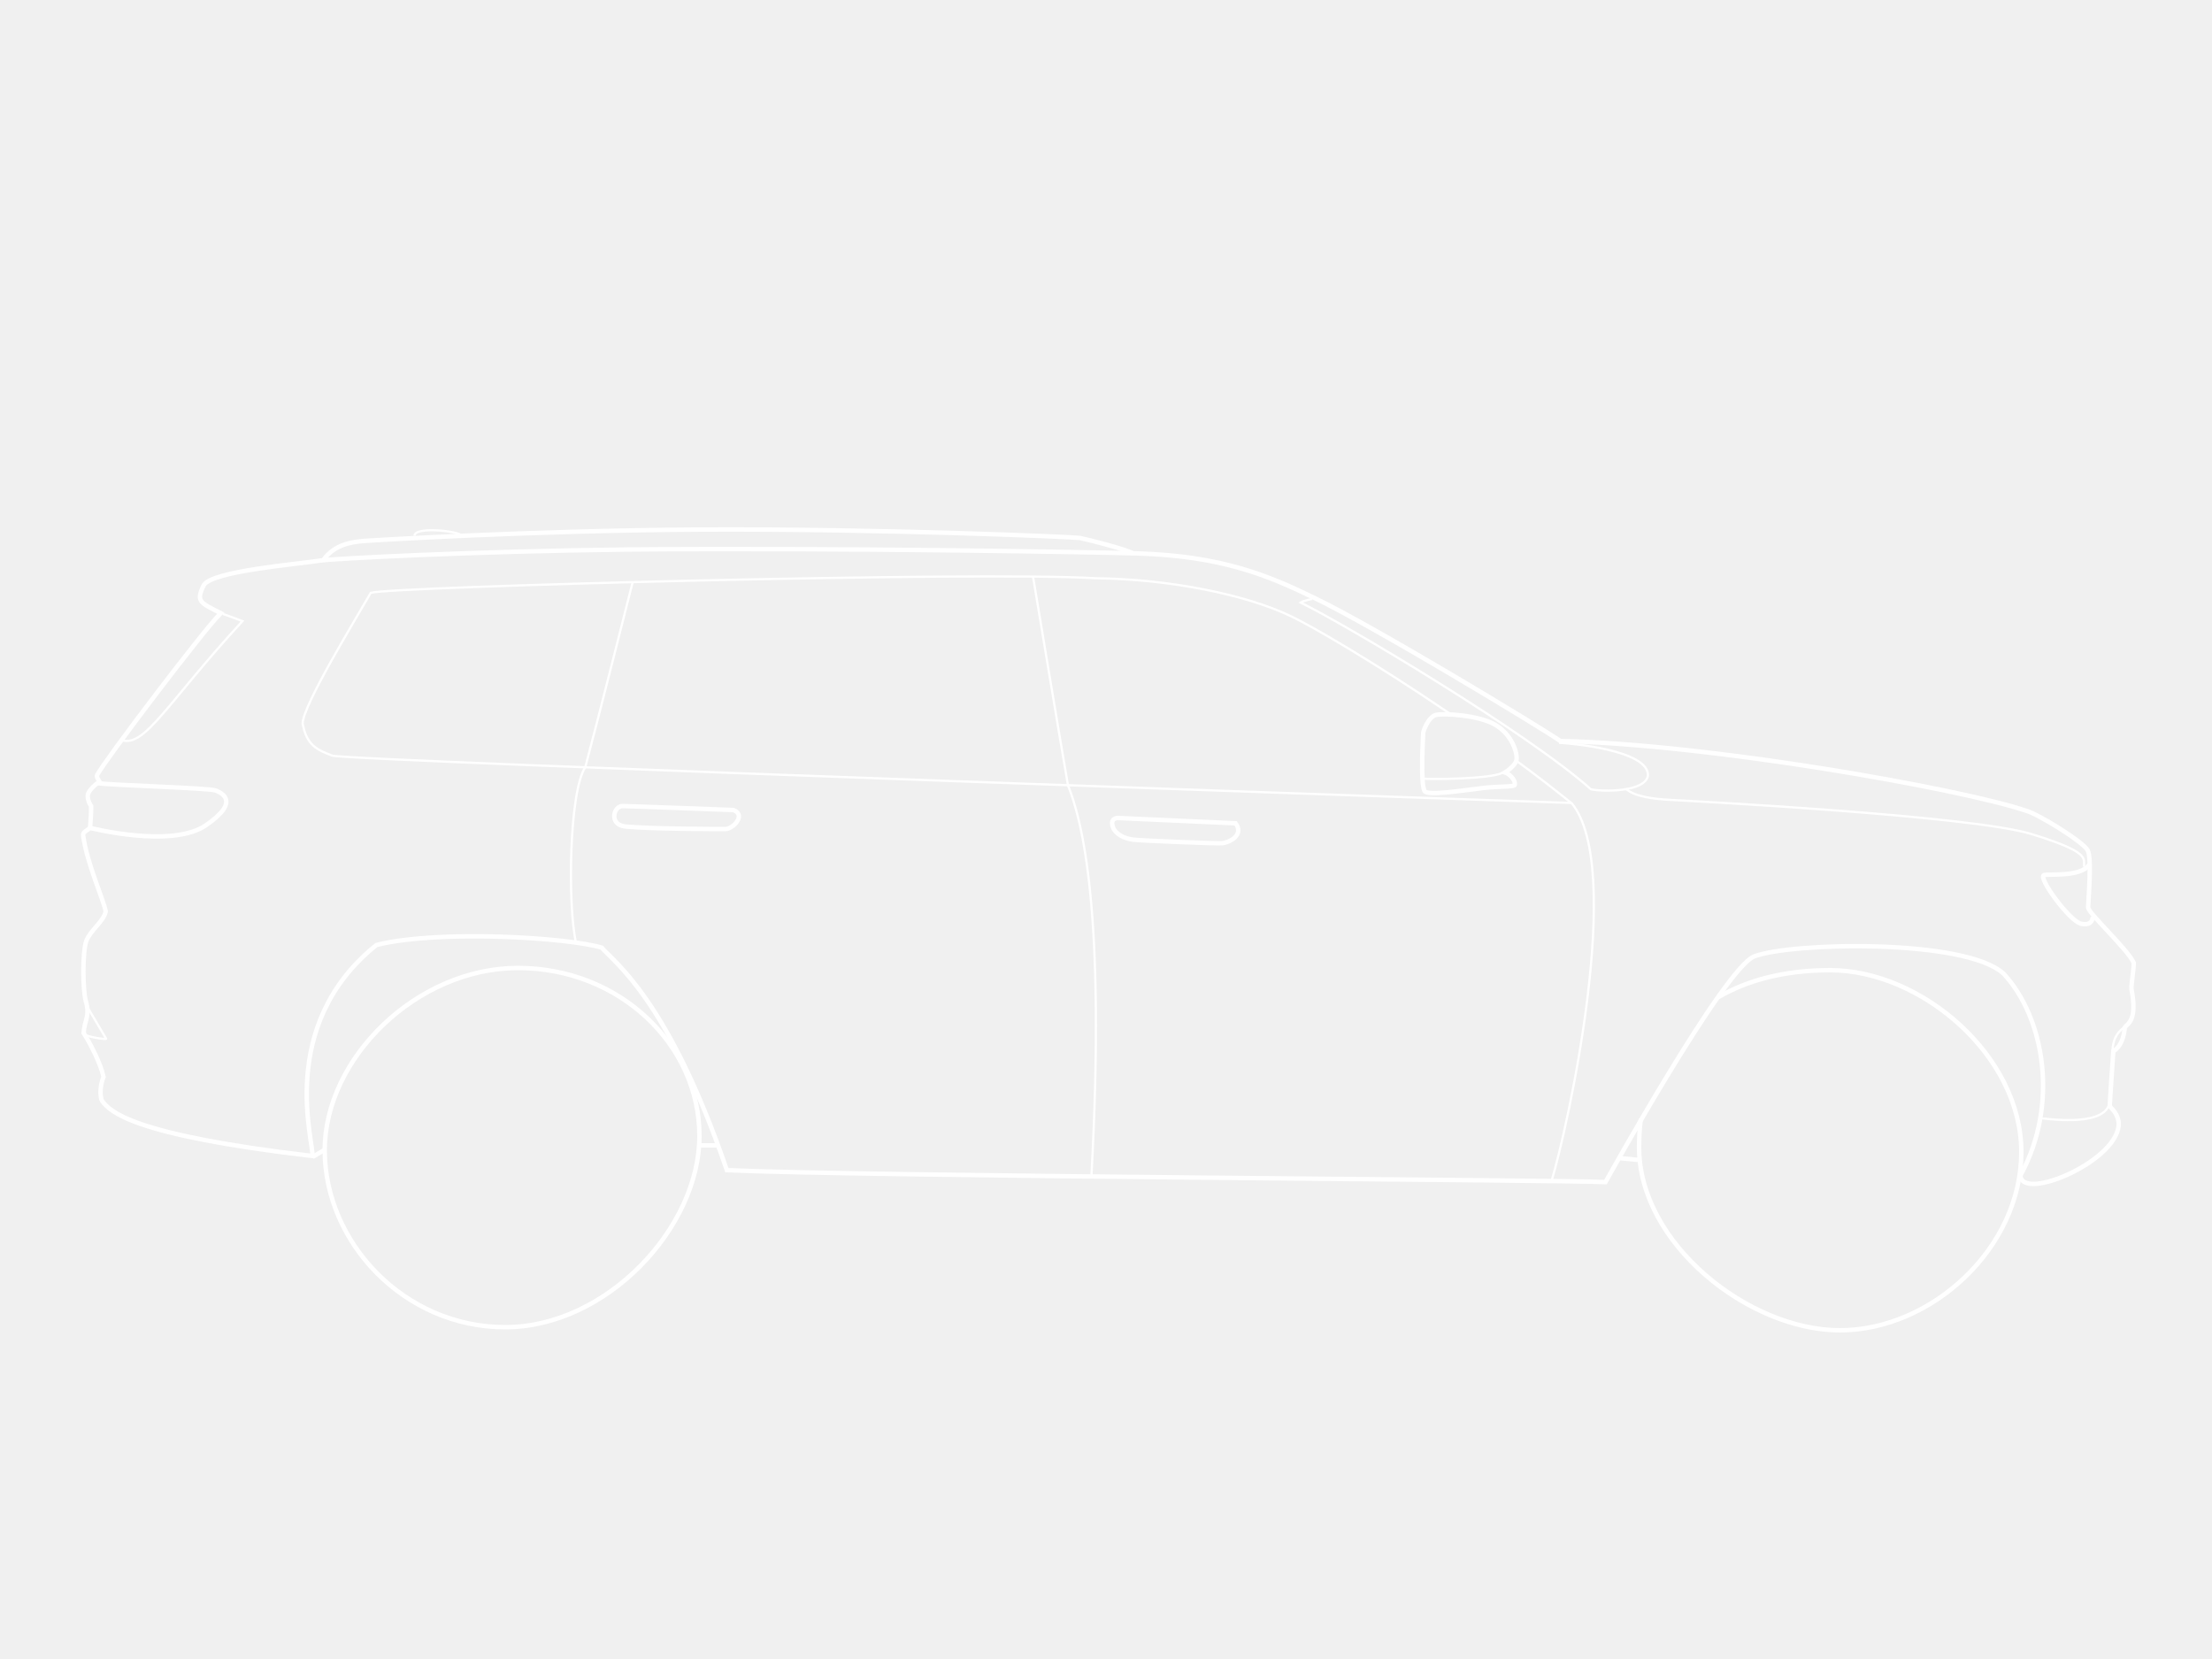
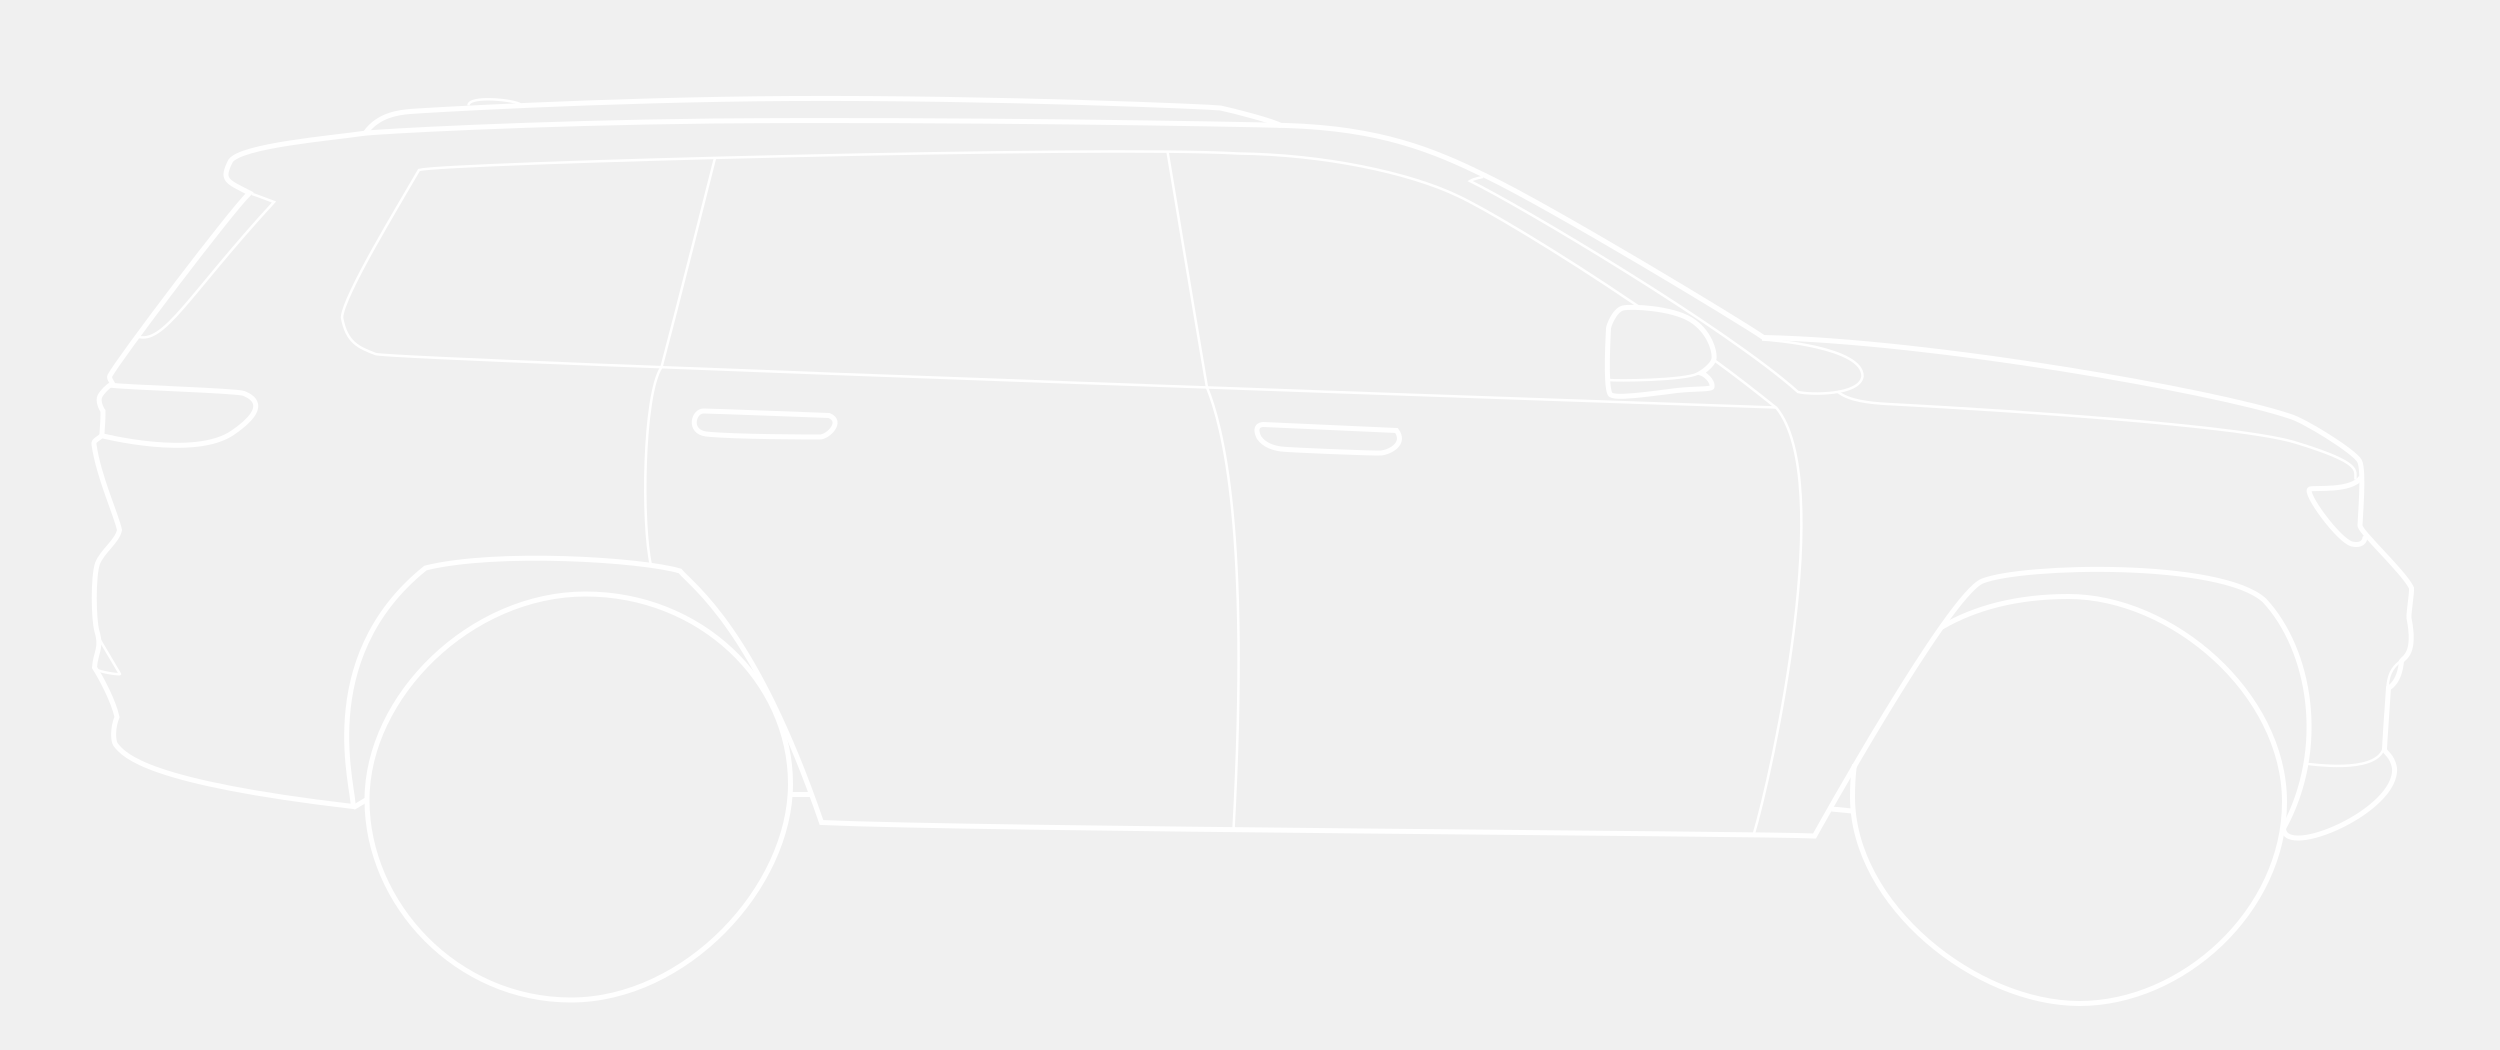
- <svg xmlns="http://www.w3.org/2000/svg" xml:space="preserve" style="enable-background:new 0 0 500 375" viewBox="0 0 500 375">
+ <svg xmlns="http://www.w3.org/2000/svg" xml:space="preserve" style="enable-background:new 0 0 500 375" viewBox="0 100 500 210">
  <style>.jgc21-1j-oTPag_svg__st2,.jgc21-1j-oTPag_svg__st3{fill:none;stroke:#fff;stroke-miterlimit:10}.jgc21-1j-oTPag_svg__st3{stroke-width:.5}</style>
  <g id="jgc21-1j-oTPag_svg__Calque_2">
    <path d="M388.4 225.4c6.5-3.8 14.9-6.1 25.3-6.1 20.6 0 43.2 19.3 43.2 41.1s-20.4 40.3-41 40.3-45.4-19.6-45.4-41.3c0-2.2.1-4.4.4-6.5M73.4 260c0 20.8 17.9 40 40.8 40s43.9-22.5 43.9-43.2-18.1-38-41-38-43.7 20.4-43.7 41.2zm205.9-73.9-26.6-1.2s-2.2-.1-.9 2.6c1.1 1.6 3 2.1 4.4 2.3s18.6.9 20 .8c1.9-.2 5-1.9 3.1-4.5zm-113.5-3s-23.7-.9-25.1-.9c-2 0-3.1 4.1.5 4.6 5.4.6 21.6.6 22.7.6 1.6.1 4.9-3.1 1.9-4.3z" class="jgc21-1j-oTPag_svg__st2" />
    <path d="M362.9 267.2s26.8-48.3 33.6-51c8.1-3.2 47.8-4.1 56.4 3.9 9.2 9.9 12.6 29.5 3.8 45.6.3 6.1 22.9-3.6 22.2-12.1-.5-2.7-2-3-2-3.8s.8-12.2.8-12.2 2.2-.9 2.6-5.4c.6-.8 2.9-1.5 1.5-8.6-.1-1 .6-5 .5-6-1.5-3.2-10.3-11.2-10.3-12.5s.9-11-.1-12.9c-1-1.9-11.3-8.3-14.1-9-14.6-4.9-71.3-15-105.1-15.7-4.6-3.2-42.4-26-55.3-32.2-10.8-5.3-21.3-9.6-40.1-10.2-10.6-.3-66.9-1.3-114.6-.9-36.3.4-67.6 2.1-70.2 2.5-6 .9-24.3 2.4-26.4 5.5-1.9 3.8-.9 4 3.8 6.4-3.8 3.7-26 33-27.9 36.5-.3.5.3 1.2.5 1.6-1 .6-2 1.6-2.5 2.5-.5.9.2 2.5.6 3 0 2.1-.1 2.7-.2 4.5 0 1-1.8 1.1-1.6 2.2.9 6.4 4.4 13.9 5.1 17.1-.4 2.2-3.5 4.3-4.4 6.7-.9 2.6-.8 11.2-.1 13.6 1 3.4-.3 4.2-.5 7.2 1.3 2 3.8 6.7 4.5 9.9-.9 2.2-.8 4.7-.3 5.5 1.8 2.3 6.4 7.6 47.5 12.4.5-2.7-8.3-29.4 14.5-47.7 14.1-3.5 43.2-1.7 50.9.6 2.6 3.1 15 11.5 28.3 50.3 30.5 1.4 189.2 2.2 198.6 2.7z" class="jgc21-1j-oTPag_svg__st2" />
    <path d="M340.2 174.6s2.4-1.5 2.6-2.9-.9-5.5-4.7-7.8-11.8-2.7-13.5-2.3c-1.7.4-2.9 3.6-2.9 4.1 0 .5-.7 11.2.3 13.1.6 1.1 7.7 0 13.4-.7 3.8-.4 6.9-.2 7-.7.2-1.3-1.5-2.6-2.2-2.8z" class="jgc21-1j-oTPag_svg__st2" />
    <path d="M339.6 174.7c-2.8 1.4-16.3 1.5-17.9 1.3" class="jgc21-1j-oTPag_svg__st3" />
    <path d="M472.2 195.5c-1.9 2.8-9.2 2-10.2 2.3-1.4.6 5.8 10.4 8.4 11s2.8-1.5 2.5-1.8m-451-30c3 .5 25.6 1.1 26.9 1.7 1.4.6 5.5 2.5-2.2 7.8-7.7 5.4-26.4.6-26.4.6m236.1-61.9c-1.2-.9-9.8-3.1-12.2-3.6-1.1-.2-44.2-2.1-85.5-1.9-38.6.2-75.6 2.5-76.6 2.6-2.1.2-6.4.6-9 4.4" class="jgc21-1j-oTPag_svg__st2" />
    <path d="M461.5 252.8c.2-.1 13.4 2.1 15.2-3m3.4-17.6c-1 .9-2.4 1.9-2.6 5.3M104.1 120.9c-1-.9-10.4-1.9-10.4.2m202.9 14.3s-1.8.3-2.6.8c10 4.9 51.3 29.4 65.6 42.2 2.5.6 12.3.7 12.9-3.1.2-5.8-17.8-7.3-20.1-7.4" class="jgc21-1j-oTPag_svg__st3" />
    <path d="M471.1 195.9c-.2-1.8 1.7-3.2-12-7.4s-79.8-7.6-81.6-7.7c-3.4-.2-7.8-.6-10-2.5M19.8 227.7c1.2 2 4.1 6.9 4.2 7.1.1.2-4-.3-5.2-1.1m31.6-94.9c1.1.3 2.7 1 4.4 1.6-17.3 18.8-22 28.6-27.4 26.9m300.3-6c-16.3-11.1-31.3-19.9-36.1-22.1-9.8-4.7-26.9-8.3-44-8.5-26.3-1.6-159.3 1.9-163.8 3.3-3.6 6.3-15.2 25.2-15.4 29.5.9 5 3.3 6 6.7 7.3 3.5 1.2 280.1 10.7 280.1 10.7" class="jgc21-1j-oTPag_svg__st3" />
    <path d="M350.7 267c3.8-12.6 16.5-70.8 4.6-85.4-4-3.2-8.2-6.5-12.5-9.6m-109.3-41.7s6 36.2 7.9 47.2c3.1 7.7 8.6 28.2 5.3 88.4M143 131.6s-8.4 33.3-10.7 41.8c-3.7 5.6-4 31.5-2.1 39.7" class="jgc21-1j-oTPag_svg__st3" />
    <path d="m370.4 262.2-4.1-.4M162 258.9h-3.7M73.2 260l-2.5 1.5" class="jgc21-1j-oTPag_svg__st2" />
  </g>
</svg>
